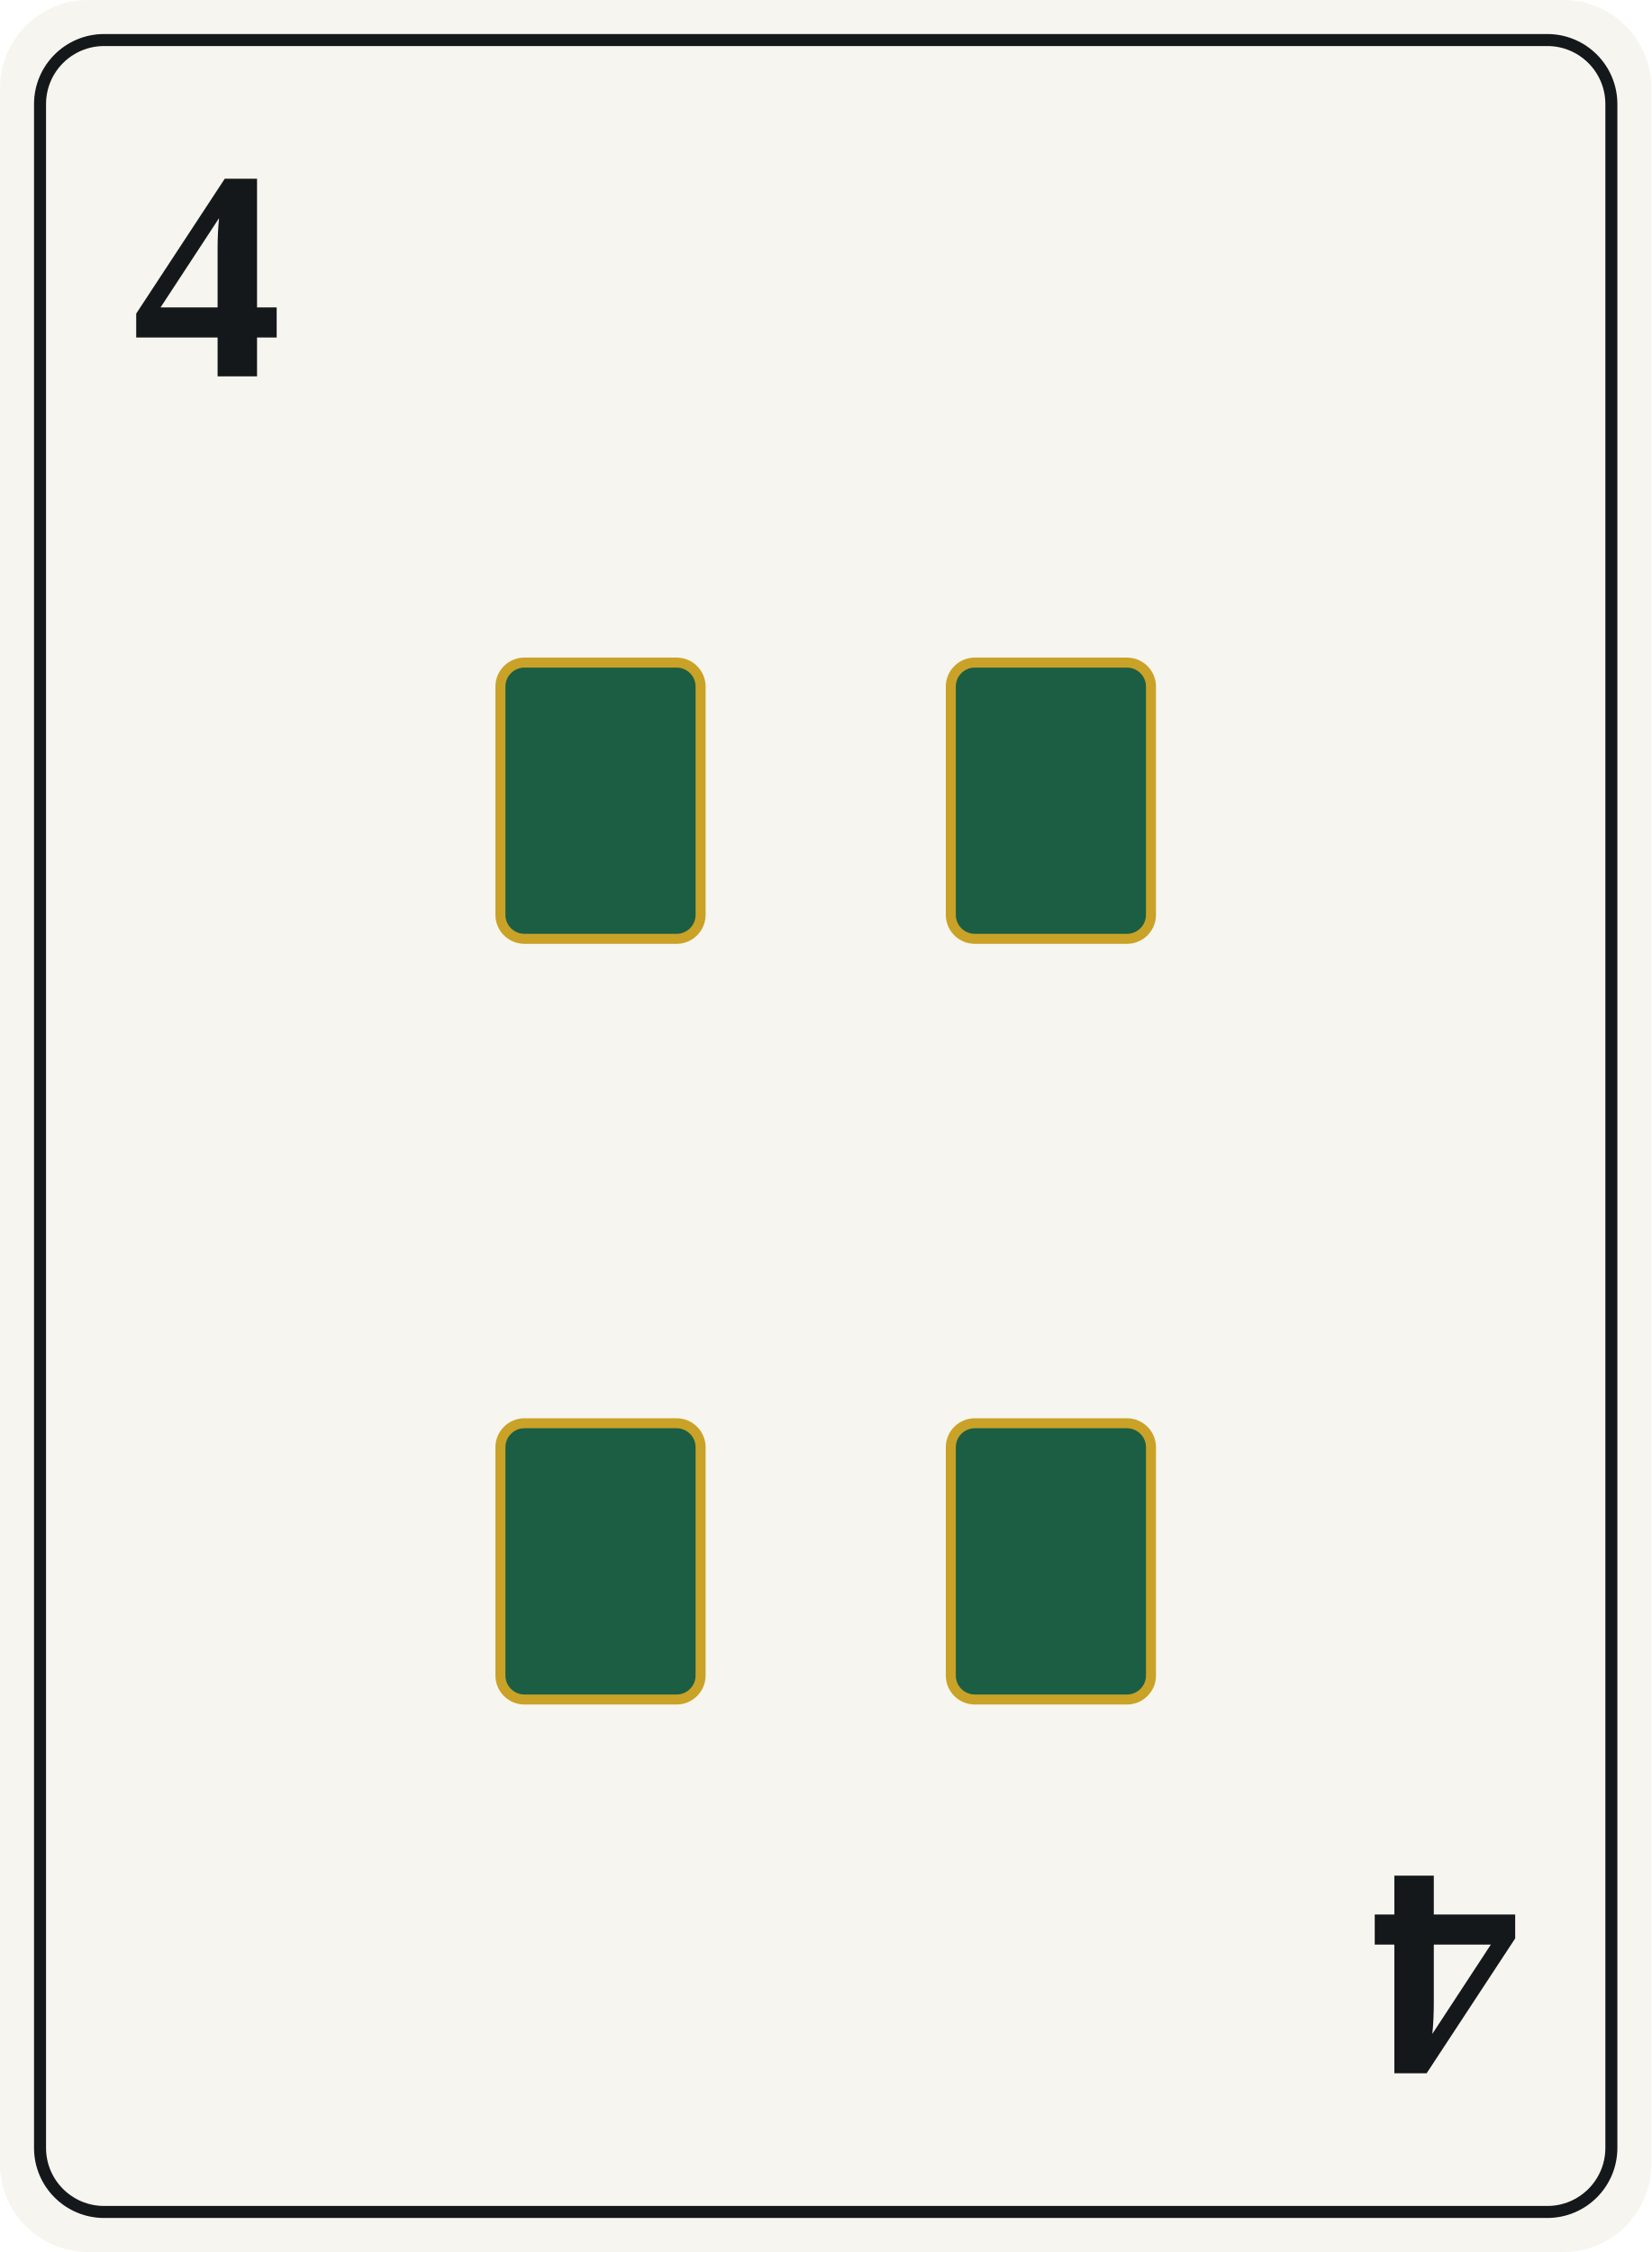
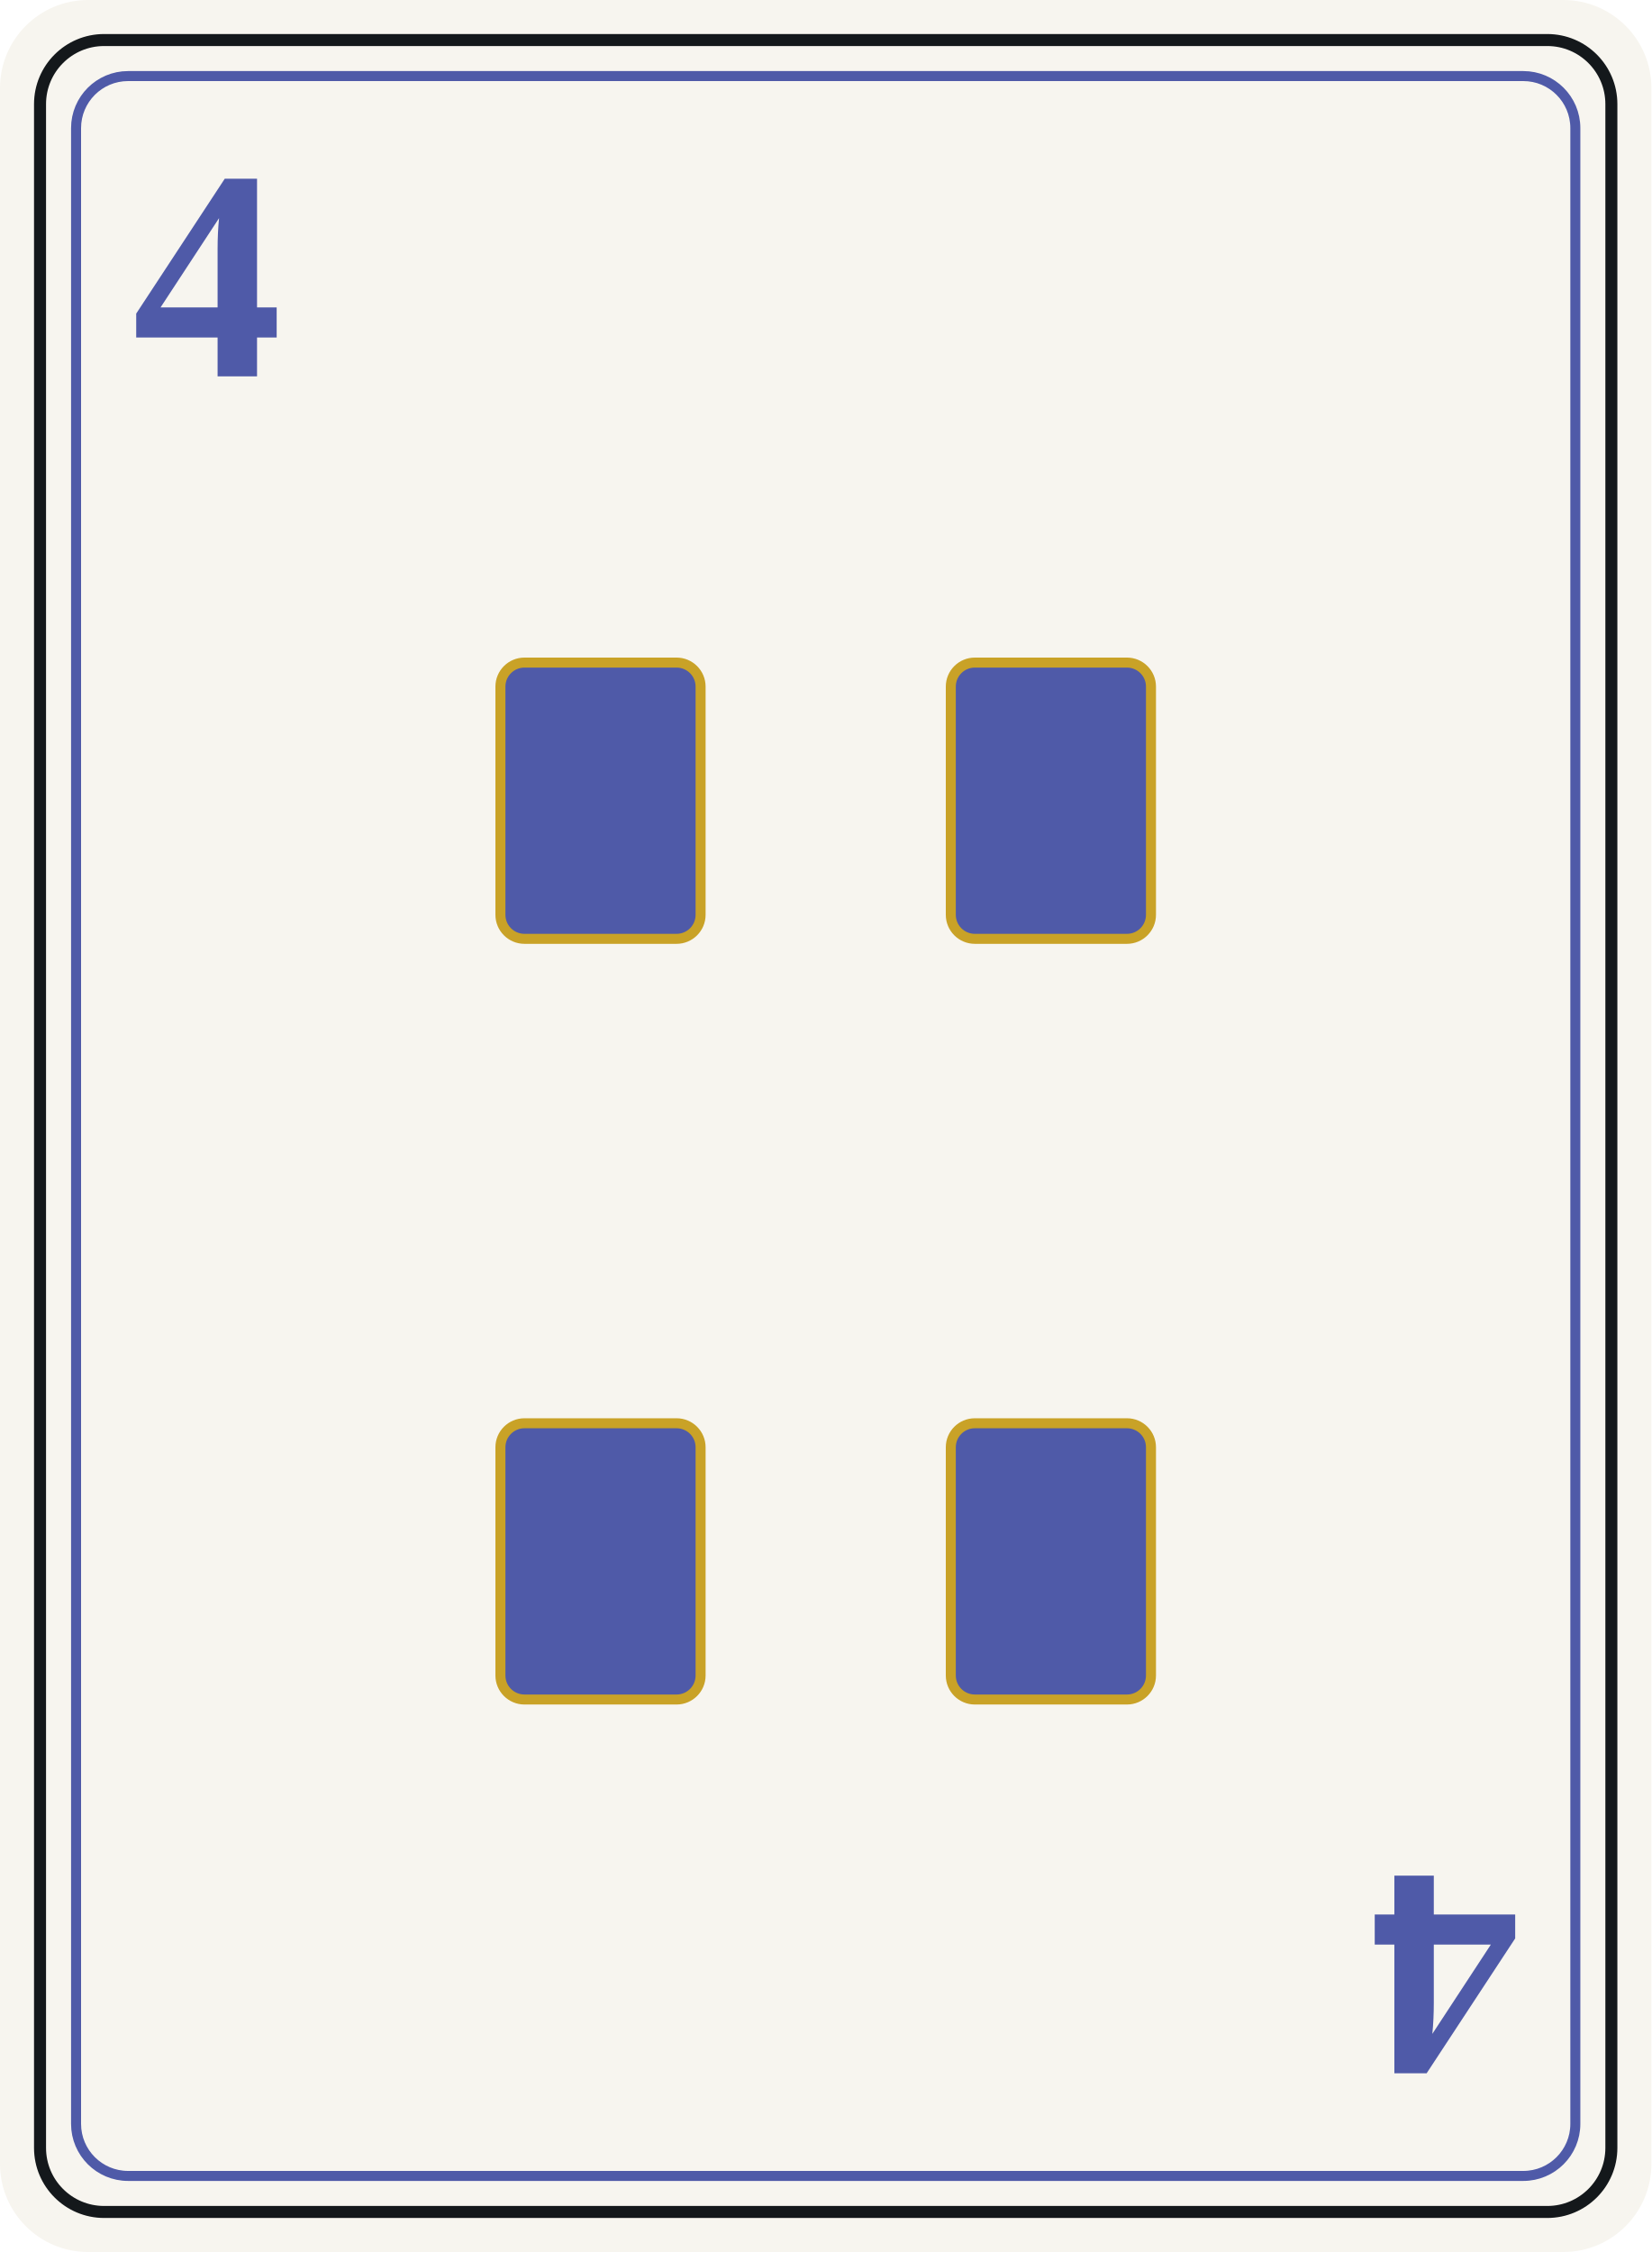
<svg xmlns="http://www.w3.org/2000/svg" viewBox="0 0 825 1125">
  <rect width="825" height="1125" rx="44" fill="#F7F5EF" />
  <rect x="20" y="20" width="785" height="1085" rx="32" fill="none" stroke="#14181B" stroke-width="6" />
-   <text x="66" y="188" font-family="Georgia, 'Times New Roman', serif" font-size="150" font-weight="bold" fill="#14181B">4</text>
+   <rect x="38" y="38" width="749" height="1049" rx="26" fill="none" stroke="#4F5AA8" stroke-width="5" />
+   <text x="66" y="188" font-family="Georgia, 'Times New Roman', serif" font-size="150" font-weight="bold" fill="#4F5AA8">4</text>
  <g transform="rotate(180 412.5 562.5)">
-     <text x="66" y="188" font-family="Georgia, 'Times New Roman', serif" font-size="150" font-weight="bold" fill="#14181B">4</text>
+     <text x="66" y="188" font-family="Georgia, 'Times New Roman', serif" font-size="150" font-weight="bold" fill="#4F5AA8">4</text>
  </g>
-   <rect x="250" y="331" width="100" height="138" rx="12" fill="#1B5E43" stroke="#C9A227" stroke-width="5" />
-   <rect x="475" y="331" width="100" height="138" rx="12" fill="#1B5E43" stroke="#C9A227" stroke-width="5" />
-   <rect x="250" y="711" width="100" height="138" rx="12" fill="#1B5E43" stroke="#C9A227" stroke-width="5" />
-   <rect x="475" y="711" width="100" height="138" rx="12" fill="#1B5E43" stroke="#C9A227" stroke-width="5" />
+   <rect x="250" y="331" width="100" height="138" rx="12" fill="#4F5AA8" stroke="#C9A227" stroke-width="5" />
+   <rect x="475" y="331" width="100" height="138" rx="12" fill="#4F5AA8" stroke="#C9A227" stroke-width="5" />
+   <rect x="250" y="711" width="100" height="138" rx="12" fill="#4F5AA8" stroke="#C9A227" stroke-width="5" />
+   <rect x="475" y="711" width="100" height="138" rx="12" fill="#4F5AA8" stroke="#C9A227" stroke-width="5" />
</svg>
